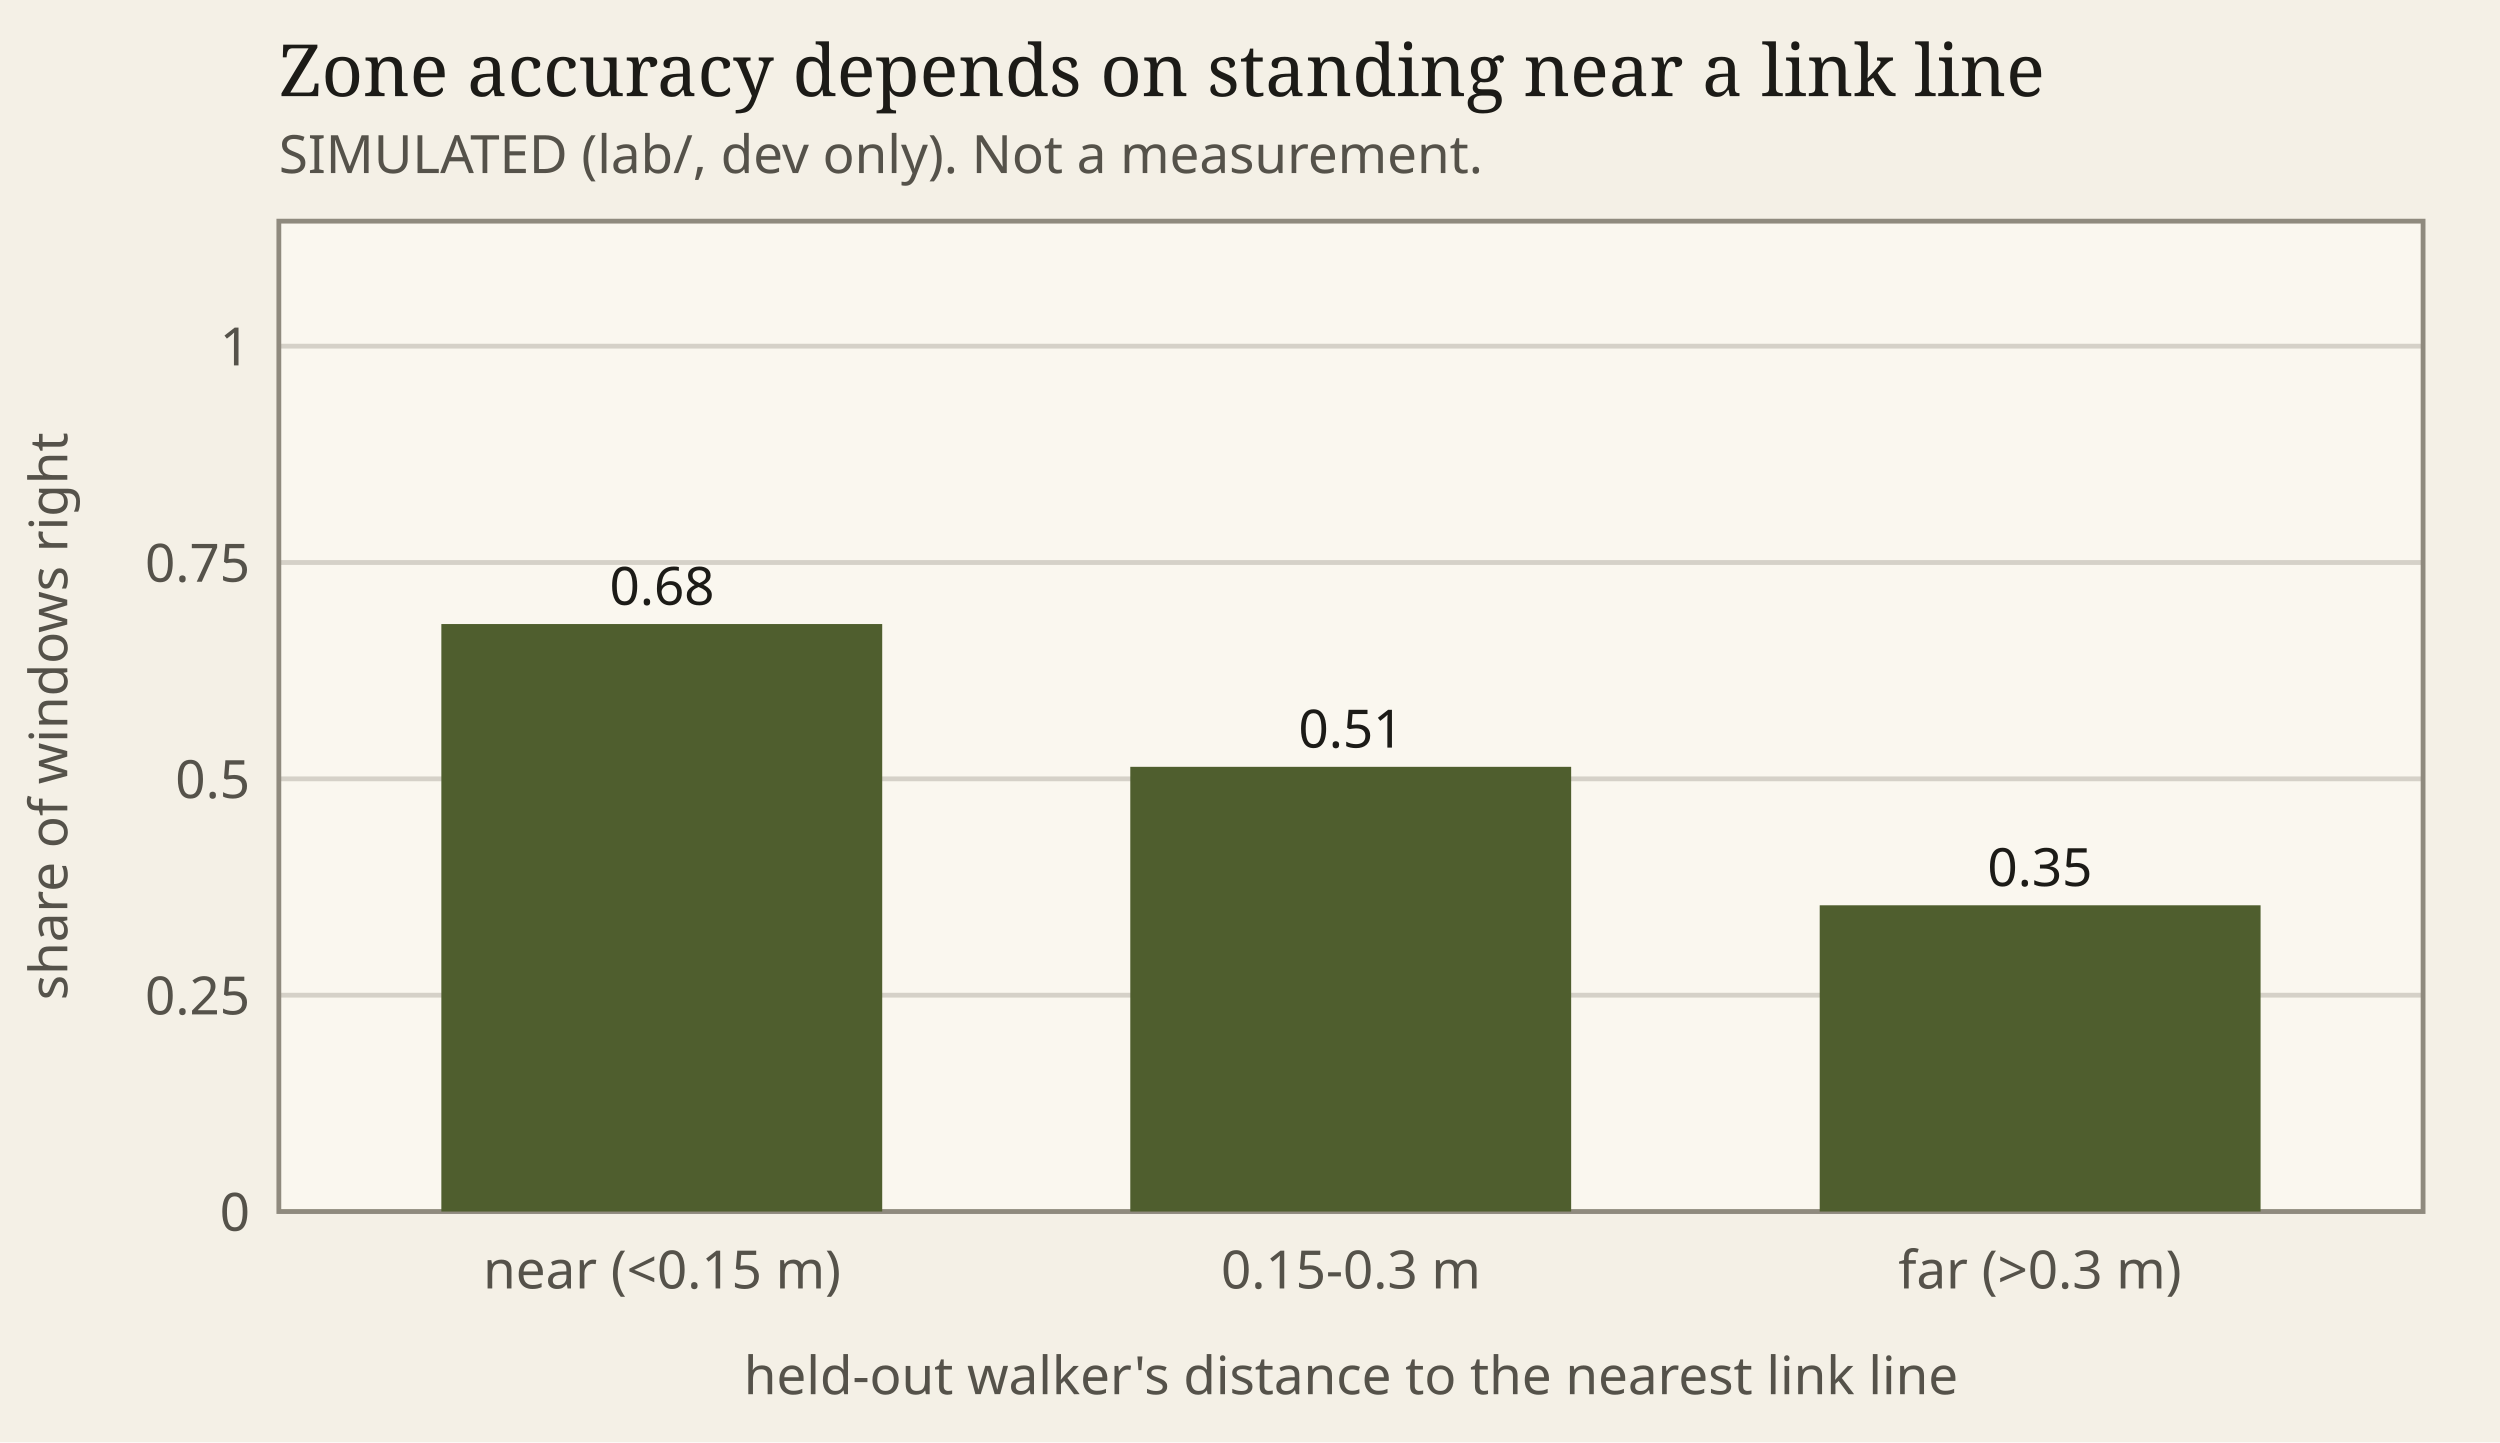
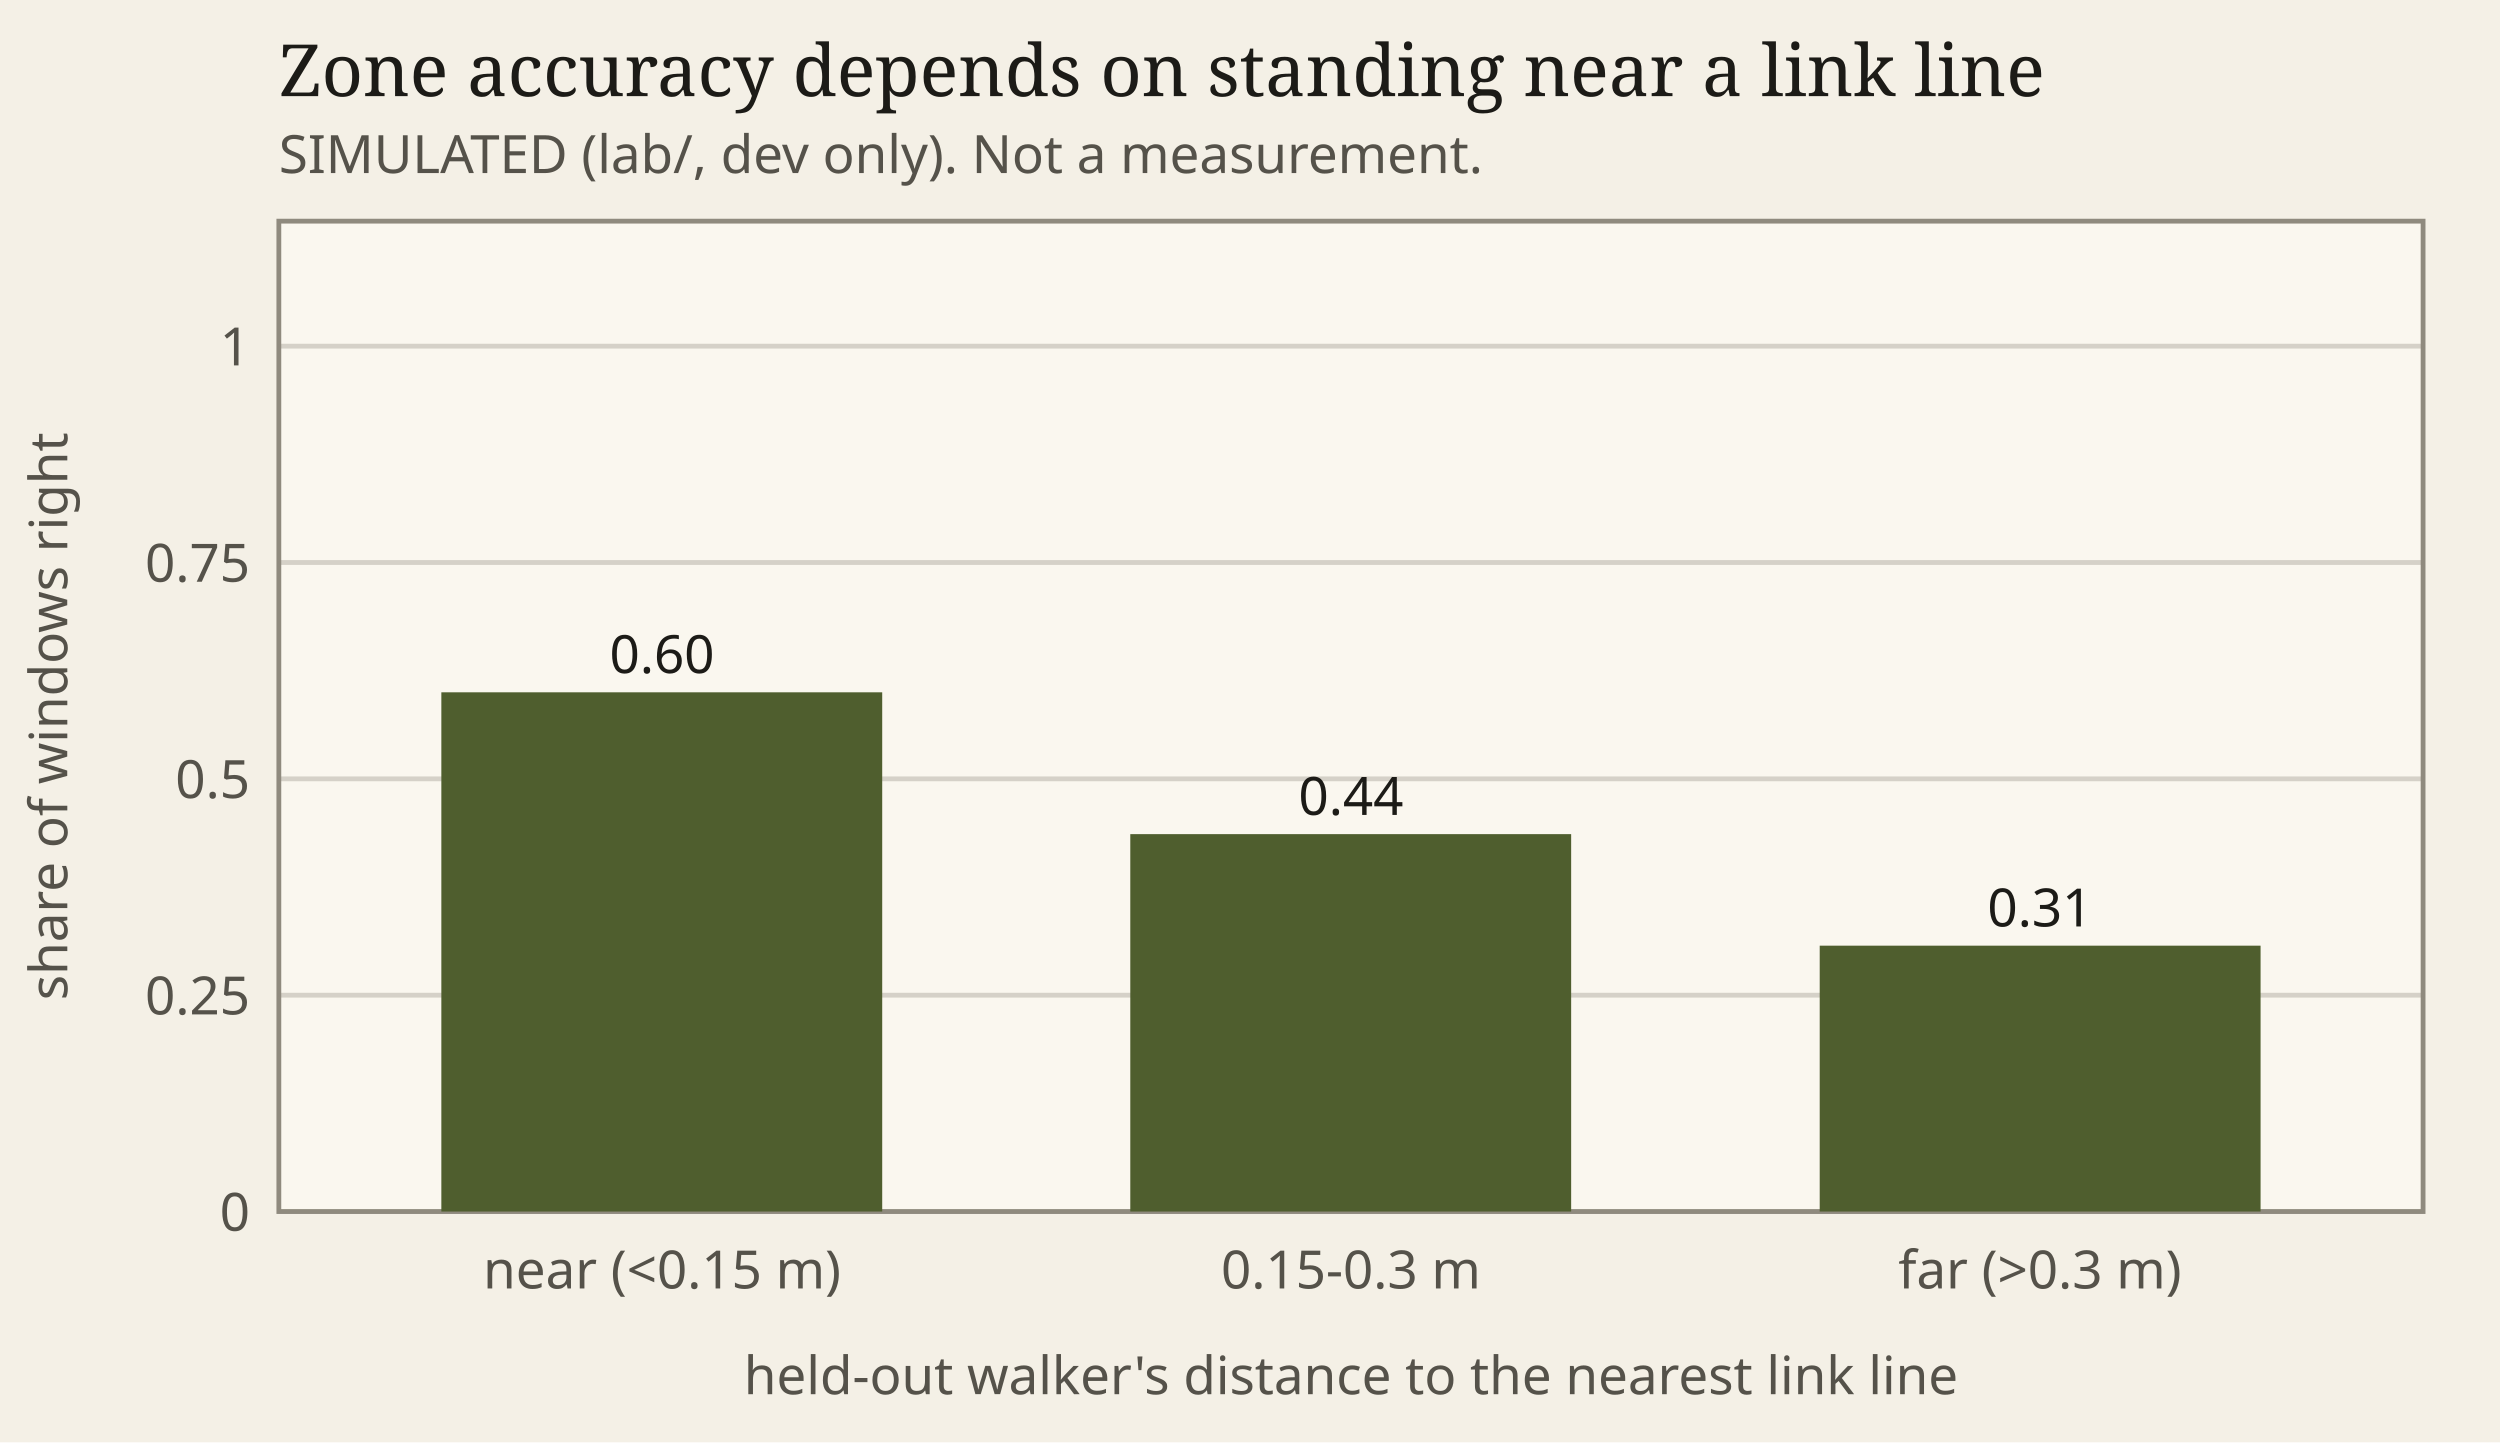
<svg xmlns="http://www.w3.org/2000/svg" width="520" height="300" viewBox="0 0 520 300" font-family="Hanken Grotesk, sans-serif" font-size="11" fill="#1C1B17">
  <rect width="520" height="300" fill="#F4F0E6" />
  <rect x="58" y="46" width="446" height="206" fill="#FAF7EF" stroke="#8F8A7E" />
  <text x="58" y="20" font-family="Newsreader, serif" font-size="15">Zone accuracy depends on standing near a link line</text>
  <text x="58" y="36" fill="#55524A">SIMULATED (lab/, dev only). Not a measurement.</text>
  <text x="281" y="290" text-anchor="middle" fill="#55524A">held-out walker's distance to the nearest link line</text>
  <text transform="translate(14 149) rotate(-90)" text-anchor="middle" fill="#55524A">share of windows right</text>
  <line x1="58" x2="504" y1="252.0" y2="252.0" stroke="#8F8A7E" stroke-opacity="0.35" />
  <text x="52" y="256.0" text-anchor="end" fill="#55524A">0</text>
  <line x1="58" x2="504" y1="207.0" y2="207.0" stroke="#8F8A7E" stroke-opacity="0.35" />
  <text x="52" y="211.0" text-anchor="end" fill="#55524A">0.25</text>
  <line x1="58" x2="504" y1="162.0" y2="162.0" stroke="#8F8A7E" stroke-opacity="0.35" />
  <text x="52" y="166.0" text-anchor="end" fill="#55524A">0.5</text>
  <line x1="58" x2="504" y1="117.0" y2="117.0" stroke="#8F8A7E" stroke-opacity="0.35" />
  <text x="52" y="121.0" text-anchor="end" fill="#55524A">0.75</text>
  <line x1="58" x2="504" y1="72.0" y2="72.0" stroke="#8F8A7E" stroke-opacity="0.35" />
  <text x="52" y="76.0" text-anchor="end" fill="#55524A">1</text>
-   <rect x="91.8" y="129.8" width="91.7" height="122.2" fill="#4F5E2E" />
-   <text x="137.7" y="125.8" text-anchor="middle">0.68</text>
+   <rect x="91.8" y="144.0" width="91.7" height="108.0" fill="#4F5E2E" />
+   <text x="137.7" y="140.0" text-anchor="middle">0.60</text>
  <text x="137.7" y="268" text-anchor="middle" fill="#55524A">near (&lt;0.15 m)</text>
-   <rect x="235.1" y="159.5" width="91.7" height="92.5" fill="#4F5E2E" />
-   <text x="281.0" y="155.5" text-anchor="middle">0.51</text>
+   <rect x="235.1" y="173.5" width="91.7" height="78.5" fill="#4F5E2E" />
+   <text x="281.0" y="169.5" text-anchor="middle">0.44</text>
  <text x="281.0" y="268" text-anchor="middle" fill="#55524A">0.15-0.3 m</text>
-   <rect x="378.5" y="188.3" width="91.7" height="63.7" fill="#4F5E2E" />
-   <text x="424.3" y="184.3" text-anchor="middle">0.35</text>
+   <rect x="378.5" y="196.7" width="91.7" height="55.3" fill="#4F5E2E" />
+   <text x="424.3" y="192.7" text-anchor="middle">0.31</text>
  <text x="424.3" y="268" text-anchor="middle" fill="#55524A">far (&gt;0.3 m)</text>
</svg>
